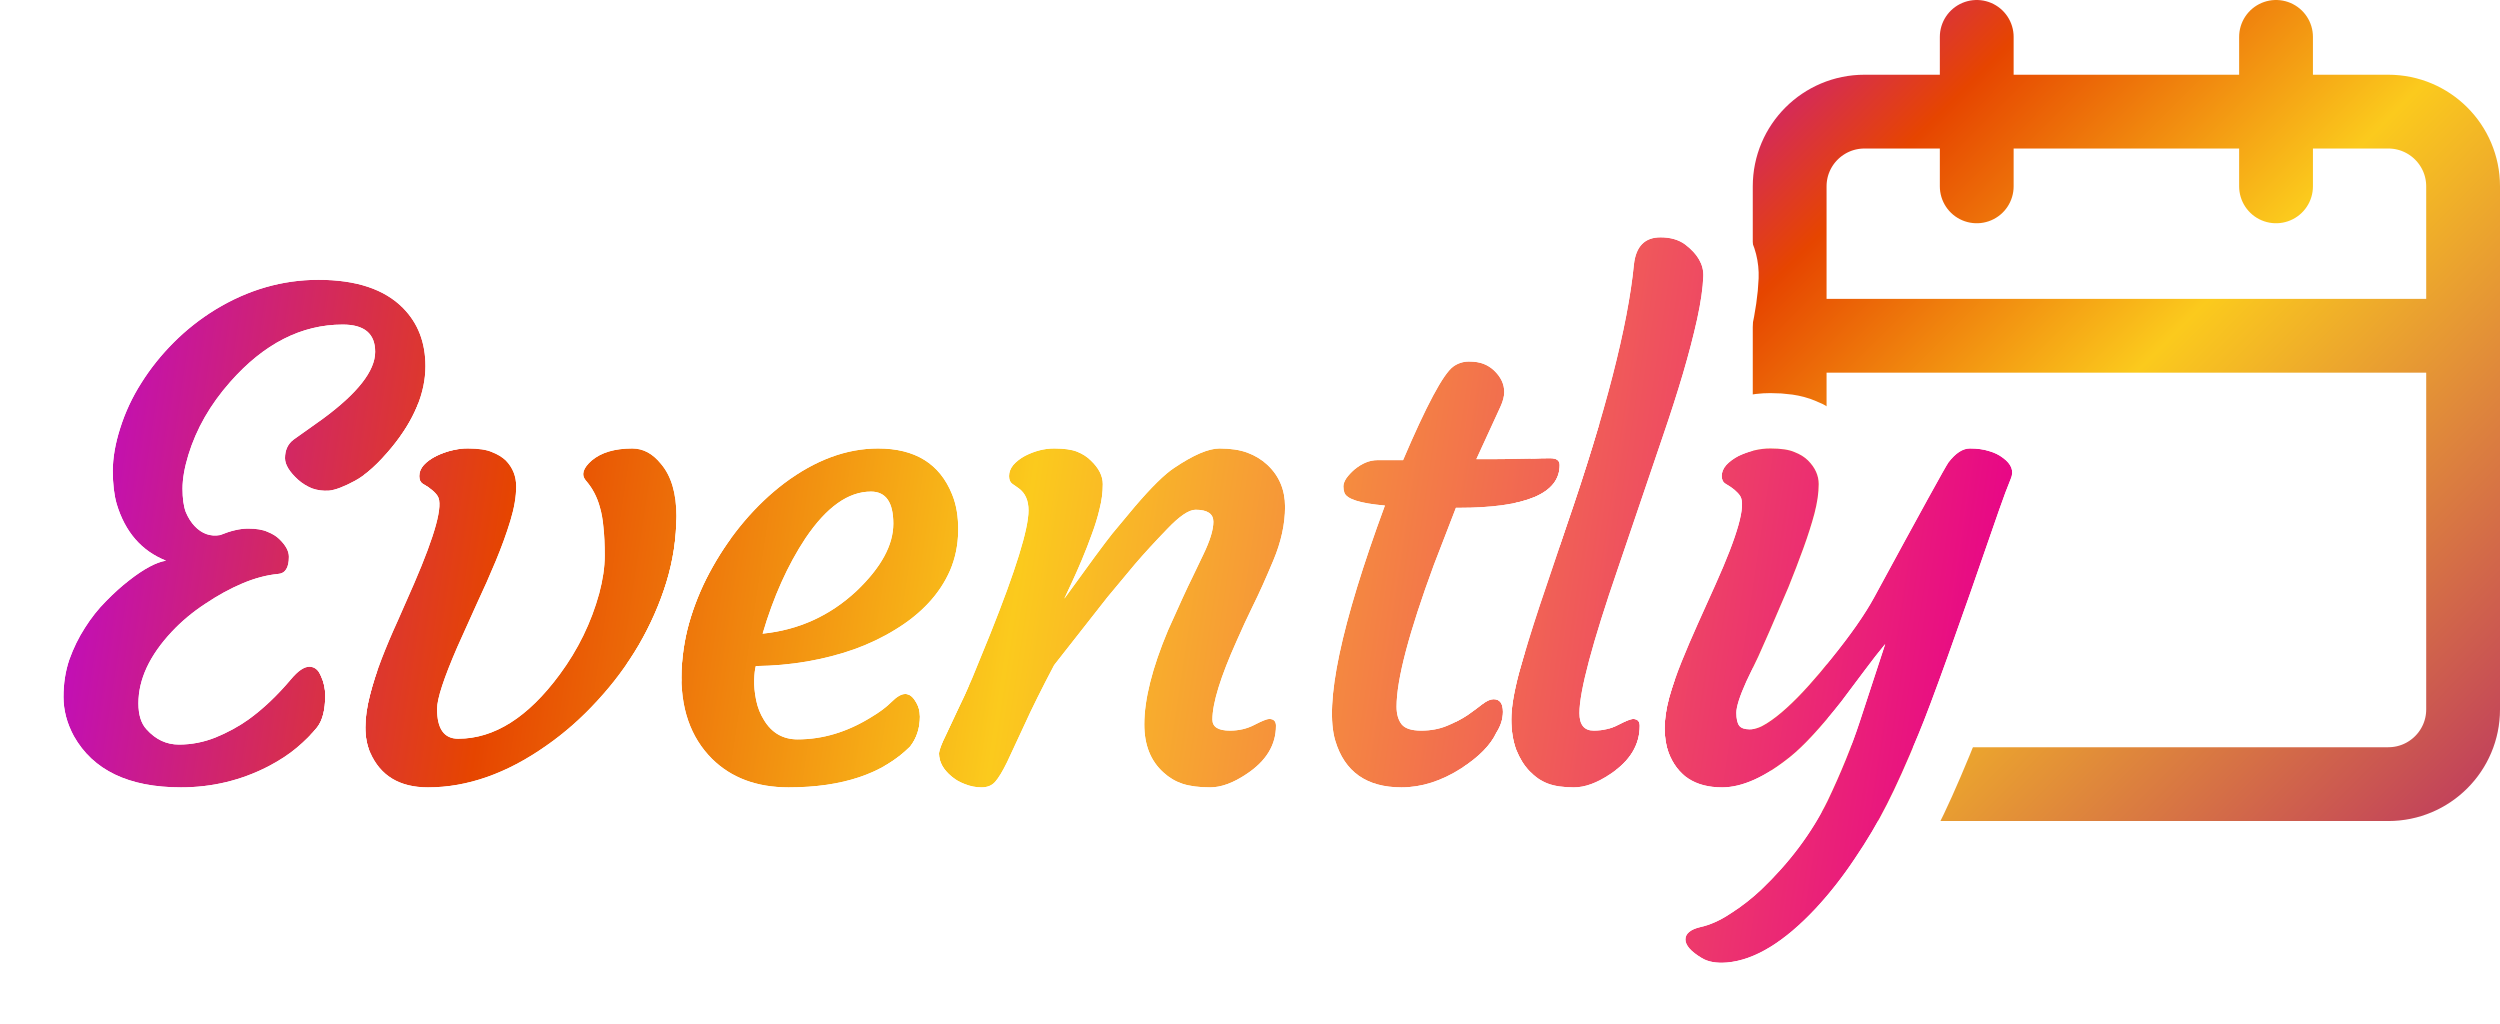
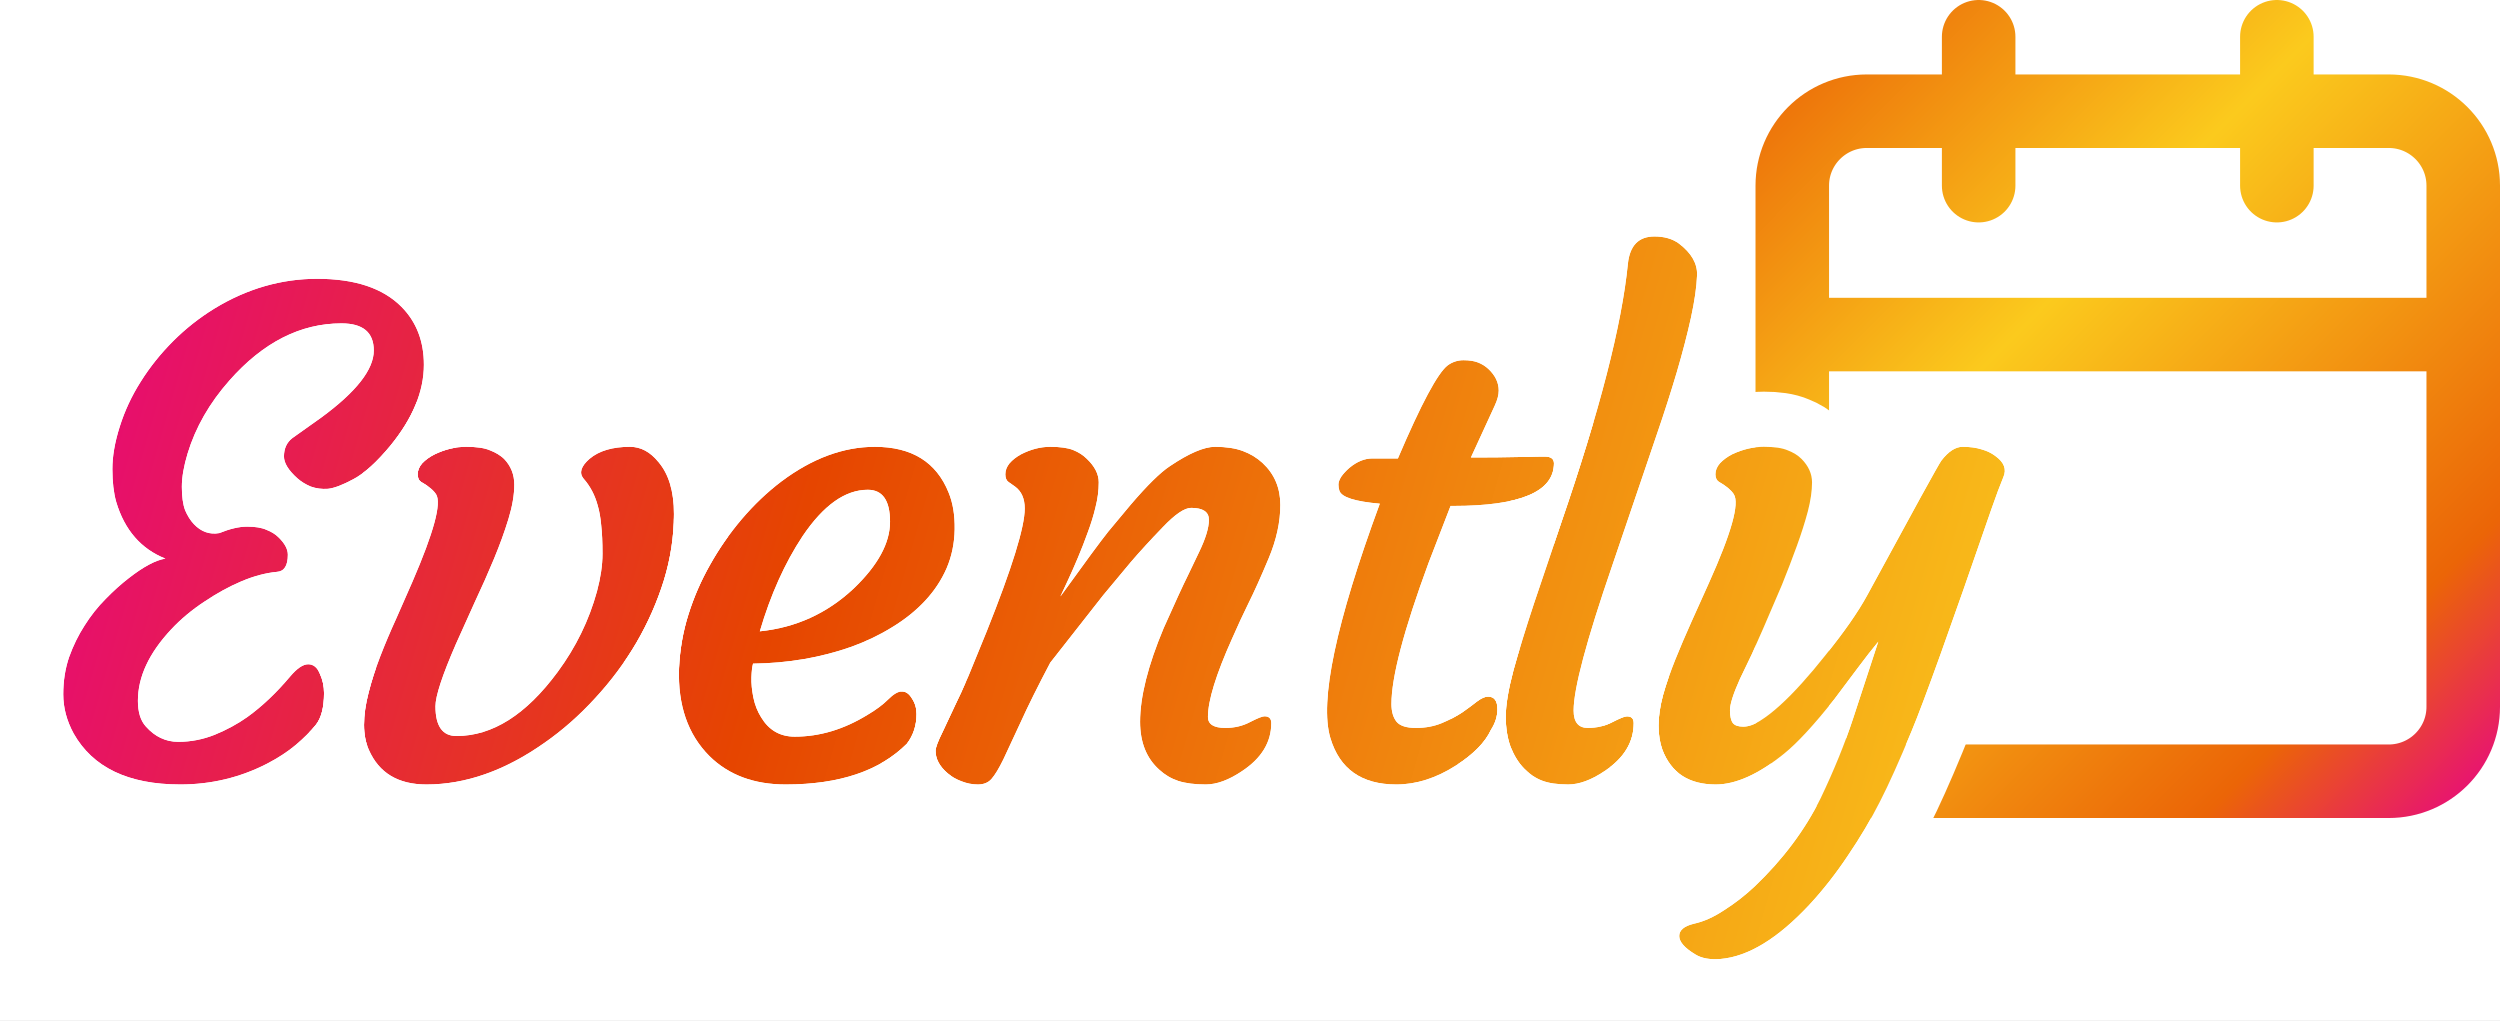
- <svg xmlns="http://www.w3.org/2000/svg" width="271" height="111" viewBox="0 0 271 111" fill="none">
-   <rect width="271" height="111" fill="white" />
-   <path d="M246.722 4V20.2M214.278 4V20.2M194 36.4H267M202.111 12.1H258.889C263.369 12.1 267 15.726 267 20.2V76.9C267 81.374 263.369 85 258.889 85H202.111C197.631 85 194 81.374 194 76.9V20.2C194 15.726 197.631 12.1 202.111 12.1Z" stroke="url(#paint0_linear)" stroke-width="8" stroke-linecap="round" stroke-linejoin="round" />
+ <svg xmlns="http://www.w3.org/2000/svg" width="272" height="111" viewBox="0 0 272 111" fill="none">
+   <rect width="272" height="111" fill="white" />
+   <path d="M247.722 4V20.2M215.278 4V20.2M195 36.4H268M203.111 12.1H259.889C264.369 12.1 268 15.726 268 20.2V76.9C268 81.374 264.369 85 259.889 85H203.111C198.631 85 195 81.374 195 76.9V20.2C195 15.726 198.631 12.1 203.111 12.1Z" stroke="url(#paint0_linear)" stroke-width="8" stroke-linecap="round" stroke-linejoin="round" />
  <mask id="path-2-outside-1" maskUnits="userSpaceOnUse" x="0.883" y="19.727" width="224" height="91" fill="black">
    <rect fill="white" x="0.883" y="19.727" width="224" height="91" />
    <path d="M40.668 38.137C40.668 36.168 39.496 35.184 37.152 35.184C32.676 35.184 28.609 37.258 24.953 41.406C22.797 43.844 21.285 46.48 20.418 49.316C19.996 50.699 19.785 51.918 19.785 52.973C19.785 54.027 19.902 54.871 20.137 55.504C20.395 56.113 20.711 56.617 21.086 57.016C21.883 57.859 22.809 58.188 23.863 58C25.012 57.531 26.02 57.297 26.887 57.297C27.777 57.297 28.48 57.414 28.996 57.648C29.535 57.859 29.969 58.129 30.297 58.457C30.977 59.113 31.316 59.746 31.316 60.355C31.316 61.551 30.918 62.172 30.121 62.219C28.902 62.336 27.625 62.676 26.289 63.238C24.953 63.801 23.605 64.539 22.246 65.453C20.887 66.344 19.68 67.352 18.625 68.477C16.211 71.055 15.004 73.644 15.004 76.246C15.004 77.488 15.297 78.426 15.883 79.059C16.867 80.16 18.039 80.711 19.398 80.711C20.758 80.711 22.082 80.453 23.371 79.938C24.684 79.398 25.867 78.754 26.922 78.004C28.516 76.856 30.062 75.391 31.562 73.609C32.312 72.719 32.969 72.273 33.531 72.273C34.094 72.273 34.516 72.613 34.797 73.293C35.102 73.949 35.254 74.652 35.254 75.402C35.254 76.949 34.961 78.098 34.375 78.848C33.789 79.574 33.051 80.312 32.16 81.062C31.293 81.789 30.25 82.469 29.031 83.102C26.102 84.602 22.961 85.352 19.609 85.352C13.961 85.352 10.094 83.5 8.008 79.797C7.258 78.414 6.883 76.996 6.883 75.543C6.883 74.09 7.094 72.742 7.516 71.5C7.961 70.258 8.523 69.109 9.203 68.055C9.883 66.977 10.645 66.016 11.488 65.172C12.332 64.305 13.164 63.555 13.984 62.922C15.602 61.656 16.938 60.941 17.992 60.777C15.344 59.723 13.562 57.672 12.648 54.625C12.367 53.641 12.227 52.445 12.227 51.039C12.227 49.633 12.496 48.086 13.035 46.398C13.574 44.688 14.336 43.059 15.32 41.512C16.305 39.941 17.477 38.477 18.836 37.117C20.195 35.758 21.695 34.574 23.336 33.566C26.875 31.41 30.602 30.332 34.516 30.332C38.617 30.332 41.676 31.352 43.691 33.391C45.309 35.031 46.117 37.129 46.117 39.684C46.117 42.59 44.898 45.531 42.461 48.508C40.984 50.289 39.648 51.496 38.453 52.129C37.281 52.762 36.355 53.113 35.676 53.184C35.02 53.23 34.398 53.148 33.812 52.938C33.25 52.703 32.758 52.398 32.336 52.023C31.375 51.156 30.895 50.371 30.895 49.668C30.895 48.801 31.199 48.133 31.809 47.664L34.973 45.414C38.77 42.625 40.668 40.199 40.668 38.137Z" />
    <path d="M40.135 81.59C39.783 80.816 39.608 79.902 39.608 78.848C39.608 77.793 39.772 76.633 40.1 75.367C40.428 74.078 40.85 72.766 41.365 71.43C41.881 70.094 42.455 68.734 43.088 67.352L44.881 63.273C47.201 57.906 48.057 54.742 47.447 53.781C47.166 53.336 46.627 52.891 45.83 52.445C45.572 52.281 45.444 52 45.444 51.602C45.444 51.18 45.608 50.781 45.936 50.406C46.287 50.031 46.744 49.703 47.307 49.422C48.432 48.883 49.569 48.613 50.717 48.613C51.865 48.613 52.733 48.742 53.319 49C53.928 49.234 54.432 49.539 54.83 49.914C55.58 50.688 55.955 51.625 55.955 52.727C55.955 53.828 55.744 55.07 55.322 56.453C54.901 57.836 54.373 59.289 53.74 60.812C53.108 62.336 52.416 63.895 51.666 65.488L49.592 70.094C48.115 73.492 47.377 75.742 47.377 76.844C47.377 79 48.139 80.078 49.662 80.078C53.576 80.078 57.244 77.758 60.666 73.117C62.658 70.422 64.088 67.492 64.955 64.328C65.354 62.828 65.553 61.469 65.553 60.25C65.553 59.008 65.506 57.977 65.412 57.156C65.342 56.336 65.213 55.609 65.026 54.977C64.721 53.852 64.205 52.879 63.479 52.059C62.987 51.449 63.209 50.734 64.147 49.914C65.178 49.047 66.643 48.613 68.541 48.613C69.713 48.613 70.744 49.164 71.635 50.266C72.76 51.578 73.323 53.465 73.323 55.926C73.323 58.363 72.959 60.766 72.233 63.133C71.506 65.477 70.51 67.738 69.244 69.918C67.979 72.074 66.479 74.09 64.744 75.965C63.033 77.84 61.182 79.469 59.19 80.852C54.924 83.852 50.658 85.352 46.393 85.352C43.322 85.352 41.237 84.098 40.135 81.59Z" />
    <path d="M73.879 72.695C73.973 70.656 74.313 68.711 74.899 66.859C75.485 64.984 76.27 63.18 77.254 61.445C78.239 59.688 79.387 58.035 80.7 56.488C82.036 54.918 83.477 53.547 85.024 52.375C88.376 49.867 91.762 48.613 95.184 48.613C99.192 48.613 101.864 50.266 103.2 53.57C103.668 54.695 103.891 56.031 103.868 57.578C103.844 59.102 103.551 60.52 102.989 61.832C102.426 63.121 101.641 64.305 100.633 65.383C99.649 66.438 98.465 67.387 97.082 68.231C95.723 69.074 94.235 69.789 92.618 70.375C89.29 71.547 85.727 72.156 81.93 72.203C81.836 72.531 81.778 73.023 81.754 73.68C81.731 74.336 81.801 75.074 81.965 75.894C82.129 76.691 82.411 77.406 82.809 78.039C83.653 79.445 84.872 80.148 86.465 80.148C89.184 80.148 91.832 79.352 94.411 77.758C95.325 77.219 96.063 76.668 96.626 76.106C97.211 75.519 97.715 75.227 98.137 75.227C98.559 75.227 98.922 75.484 99.227 76C99.555 76.492 99.719 77.055 99.719 77.688C99.719 78.93 99.368 80.008 98.665 80.922C95.711 83.875 91.317 85.352 85.481 85.352C82.036 85.352 79.27 84.32 77.184 82.258C74.84 79.914 73.739 76.727 73.879 72.695ZM94.411 53.289C91.95 53.289 89.582 54.977 87.309 58.352C85.387 61.258 83.84 64.703 82.668 68.688C86.582 68.289 89.981 66.742 92.864 64.047C95.512 61.516 96.836 59.09 96.836 56.77C96.836 54.449 96.028 53.289 94.411 53.289Z" />
    <path d="M129.596 55.258C128.87 55.258 127.839 55.961 126.503 57.367C125.167 58.75 124.007 60.016 123.022 61.164L120.034 64.75L114.268 72.098C112.909 74.676 111.842 76.82 111.069 78.531L109.171 82.609C108.678 83.617 108.245 84.332 107.87 84.754C107.518 85.152 107.026 85.352 106.393 85.352C105.784 85.352 105.186 85.234 104.6 85C104.038 84.789 103.546 84.508 103.124 84.156C102.233 83.406 101.788 82.586 101.788 81.695C101.788 81.344 102.046 80.652 102.561 79.621L103.897 76.773C104.319 75.93 104.811 74.852 105.374 73.539L107.342 68.723C110.108 61.809 111.491 57.344 111.491 55.328C111.491 54.25 111.139 53.453 110.436 52.938L109.733 52.445C109.499 52.281 109.382 52 109.382 51.602C109.382 51.18 109.534 50.781 109.839 50.406C110.167 50.031 110.589 49.703 111.104 49.422C112.159 48.883 113.214 48.613 114.268 48.613C115.346 48.613 116.178 48.73 116.764 48.965C117.35 49.199 117.842 49.516 118.241 49.914C119.108 50.734 119.542 51.59 119.542 52.48C119.542 53.371 119.425 54.273 119.19 55.188C118.979 56.078 118.698 56.992 118.346 57.93C118.018 58.844 117.667 59.746 117.292 60.637C116.917 61.527 116.577 62.301 116.272 62.957L115.569 64.469C115.382 64.844 115.335 64.961 115.428 64.82C118.03 61.211 119.741 58.891 120.561 57.859L123.022 54.906C124.827 52.797 126.245 51.402 127.276 50.723C129.362 49.316 131.003 48.613 132.198 48.613C133.393 48.613 134.401 48.766 135.221 49.07C136.042 49.375 136.757 49.809 137.366 50.371C138.655 51.566 139.3 53.09 139.3 54.941C139.3 56.793 138.878 58.727 138.034 60.742C137.19 62.758 136.452 64.398 135.819 65.664C135.21 66.906 134.624 68.172 134.061 69.461C132.303 73.375 131.425 76.223 131.425 78.004C131.425 78.801 132.057 79.199 133.323 79.199C134.307 79.199 135.198 78.988 135.995 78.566C136.815 78.144 137.342 77.934 137.577 77.934C138.069 77.934 138.315 78.18 138.315 78.672C138.315 80.758 137.249 82.504 135.116 83.91C133.686 84.871 132.374 85.352 131.178 85.352C129.983 85.352 128.987 85.223 128.19 84.965C127.417 84.707 126.725 84.297 126.116 83.734C124.733 82.492 124.042 80.758 124.042 78.531C124.042 75.812 124.897 72.414 126.608 68.336C127.85 65.547 128.729 63.637 129.245 62.605L130.44 60.109C131.167 58.609 131.53 57.426 131.53 56.559C131.53 55.691 130.885 55.258 129.596 55.258Z" />
    <path d="M161.899 75.789C162.579 75.789 162.919 76.246 162.919 77.16C162.919 77.934 162.685 78.684 162.216 79.41C161.583 80.769 160.317 82.059 158.419 83.277C156.263 84.66 154.095 85.352 151.915 85.352C148.142 85.352 145.751 83.664 144.743 80.289C143.548 76.281 145.341 67.785 150.122 54.801C147.427 54.566 145.962 54.098 145.727 53.395C145.657 53.184 145.622 52.961 145.622 52.727C145.622 52.469 145.727 52.176 145.938 51.848C146.173 51.52 146.466 51.203 146.817 50.898C147.638 50.219 148.47 49.879 149.313 49.879H152.091C154.622 43.949 156.427 40.574 157.505 39.754C158.02 39.379 158.595 39.191 159.227 39.191C159.86 39.191 160.388 39.273 160.81 39.438C161.231 39.602 161.606 39.836 161.935 40.141C162.685 40.844 163.06 41.629 163.06 42.496C163.06 42.965 162.919 43.504 162.638 44.113L160.036 49.773H160.88C162.333 49.773 163.505 49.762 164.395 49.738C164.395 49.738 165.063 49.727 166.399 49.703C166.845 49.68 167.395 49.668 168.052 49.668C168.731 49.668 169.071 49.914 169.071 50.406C169.071 53.5 165.415 55.047 158.102 55.047H157.821L155.431 61.234C152.735 68.547 151.388 73.668 151.388 76.598C151.388 77.418 151.575 78.062 151.95 78.531C152.325 78.977 153.028 79.199 154.06 79.199C155.091 79.199 156.028 79.023 156.872 78.672C157.716 78.32 158.454 77.934 159.087 77.512C159.72 77.066 160.259 76.668 160.704 76.316C161.173 75.965 161.571 75.789 161.899 75.789Z" />
    <path d="M165.796 83.594C165.21 82.984 164.73 82.211 164.355 81.273C164.003 80.312 163.827 79.211 163.827 77.969C163.827 76.703 164.109 75.016 164.671 72.906C165.257 70.797 165.995 68.394 166.886 65.699L169.839 56.945C174.034 44.758 176.46 35.336 177.116 28.68C177.327 26.711 178.288 25.727 179.999 25.727C181.077 25.727 181.968 25.984 182.671 26.5C184.03 27.531 184.687 28.68 184.64 29.945C184.593 31.211 184.37 32.758 183.972 34.586C183.573 36.391 183.058 38.371 182.425 40.527C181.792 42.66 181.066 44.922 180.245 47.312L175.394 61.586C172.605 69.695 171.21 74.934 171.21 77.301C171.21 78.566 171.726 79.199 172.757 79.199C173.741 79.199 174.632 78.988 175.429 78.566C176.249 78.144 176.777 77.934 177.011 77.934C177.503 77.934 177.749 78.18 177.749 78.672C177.749 80.758 176.683 82.504 174.55 83.91C173.12 84.871 171.808 85.352 170.613 85.352C169.441 85.352 168.491 85.211 167.765 84.93C167.038 84.648 166.382 84.203 165.796 83.594Z" />
    <path d="M180.872 81.59C180.591 80.816 180.451 79.938 180.451 78.953C180.451 77.945 180.615 76.832 180.943 75.613C181.294 74.371 181.74 73.082 182.279 71.746C182.818 70.41 183.404 69.039 184.037 67.633L185.935 63.414C188.372 58 189.275 54.789 188.642 53.781C188.361 53.336 187.833 52.891 187.06 52.445C186.779 52.281 186.638 52 186.638 51.602C186.638 51.18 186.802 50.781 187.13 50.406C187.482 50.031 187.927 49.703 188.466 49.422C189.615 48.883 190.763 48.613 191.912 48.613C193.06 48.613 193.927 48.742 194.513 49C195.122 49.234 195.615 49.539 195.99 49.914C196.763 50.688 197.15 51.543 197.15 52.48C197.15 53.418 196.997 54.473 196.693 55.645C196.388 56.793 195.99 58.047 195.497 59.406C195.005 60.766 194.466 62.172 193.88 63.625C192.263 67.422 191.173 69.93 190.611 71.148L189.31 73.856C188.583 75.473 188.22 76.609 188.22 77.266C188.22 77.922 188.326 78.391 188.537 78.672C188.747 78.93 189.122 79.059 189.662 79.059C190.224 79.059 190.833 78.848 191.49 78.426C192.169 78.004 192.896 77.441 193.669 76.738C194.443 76.035 195.24 75.227 196.06 74.312C196.904 73.375 197.724 72.402 198.521 71.394C200.607 68.816 202.154 66.602 203.162 64.75C208.224 55.422 210.908 50.547 211.212 50.125C211.986 49.117 212.759 48.613 213.533 48.613C214.33 48.613 215.021 48.707 215.607 48.895C216.193 49.059 216.697 49.305 217.119 49.633C218.056 50.312 218.337 51.074 217.962 51.918C217.611 52.762 217.177 53.922 216.662 55.398C212.208 68.312 209.314 76.363 207.978 79.551C206.665 82.738 205.517 85.293 204.533 87.215C203.548 89.16 202.388 91.117 201.052 93.086C199.74 95.055 198.333 96.848 196.833 98.465C193.412 102.121 190.201 104.078 187.201 104.336C186.052 104.43 185.138 104.266 184.458 103.844C183.287 103.141 182.701 102.473 182.701 101.84C182.701 101.207 183.228 100.762 184.283 100.504C185.361 100.27 186.462 99.777 187.587 99.027C188.736 98.301 189.837 97.445 190.892 96.461C193.986 93.508 196.388 90.297 198.099 86.828C199.552 83.781 200.724 80.898 201.615 78.18L204.357 69.812C203.677 70.633 202.927 71.594 202.107 72.695L199.576 76.07C197.372 78.859 195.544 80.84 194.091 82.012C191.326 84.238 188.853 85.352 186.673 85.352C183.767 85.352 181.833 84.098 180.872 81.59Z" />
  </mask>
  <path d="M40.668 38.137C40.668 36.168 39.496 35.184 37.152 35.184C32.676 35.184 28.609 37.258 24.953 41.406C22.797 43.844 21.285 46.48 20.418 49.316C19.996 50.699 19.785 51.918 19.785 52.973C19.785 54.027 19.902 54.871 20.137 55.504C20.395 56.113 20.711 56.617 21.086 57.016C21.883 57.859 22.809 58.188 23.863 58C25.012 57.531 26.02 57.297 26.887 57.297C27.777 57.297 28.48 57.414 28.996 57.648C29.535 57.859 29.969 58.129 30.297 58.457C30.977 59.113 31.316 59.746 31.316 60.355C31.316 61.551 30.918 62.172 30.121 62.219C28.902 62.336 27.625 62.676 26.289 63.238C24.953 63.801 23.605 64.539 22.246 65.453C20.887 66.344 19.68 67.352 18.625 68.477C16.211 71.055 15.004 73.644 15.004 76.246C15.004 77.488 15.297 78.426 15.883 79.059C16.867 80.16 18.039 80.711 19.398 80.711C20.758 80.711 22.082 80.453 23.371 79.938C24.684 79.398 25.867 78.754 26.922 78.004C28.516 76.856 30.062 75.391 31.562 73.609C32.312 72.719 32.969 72.273 33.531 72.273C34.094 72.273 34.516 72.613 34.797 73.293C35.102 73.949 35.254 74.652 35.254 75.402C35.254 76.949 34.961 78.098 34.375 78.848C33.789 79.574 33.051 80.312 32.16 81.062C31.293 81.789 30.25 82.469 29.031 83.102C26.102 84.602 22.961 85.352 19.609 85.352C13.961 85.352 10.094 83.5 8.008 79.797C7.258 78.414 6.883 76.996 6.883 75.543C6.883 74.09 7.094 72.742 7.516 71.5C7.961 70.258 8.523 69.109 9.203 68.055C9.883 66.977 10.645 66.016 11.488 65.172C12.332 64.305 13.164 63.555 13.984 62.922C15.602 61.656 16.938 60.941 17.992 60.777C15.344 59.723 13.562 57.672 12.648 54.625C12.367 53.641 12.227 52.445 12.227 51.039C12.227 49.633 12.496 48.086 13.035 46.398C13.574 44.688 14.336 43.059 15.32 41.512C16.305 39.941 17.477 38.477 18.836 37.117C20.195 35.758 21.695 34.574 23.336 33.566C26.875 31.41 30.602 30.332 34.516 30.332C38.617 30.332 41.676 31.352 43.691 33.391C45.309 35.031 46.117 37.129 46.117 39.684C46.117 42.59 44.898 45.531 42.461 48.508C40.984 50.289 39.648 51.496 38.453 52.129C37.281 52.762 36.355 53.113 35.676 53.184C35.02 53.23 34.398 53.148 33.812 52.938C33.25 52.703 32.758 52.398 32.336 52.023C31.375 51.156 30.895 50.371 30.895 49.668C30.895 48.801 31.199 48.133 31.809 47.664L34.973 45.414C38.77 42.625 40.668 40.199 40.668 38.137Z" fill="url(#paint1_linear)" />
  <path d="M40.135 81.59C39.783 80.816 39.608 79.902 39.608 78.848C39.608 77.793 39.772 76.633 40.1 75.367C40.428 74.078 40.85 72.766 41.365 71.43C41.881 70.094 42.455 68.734 43.088 67.352L44.881 63.273C47.201 57.906 48.057 54.742 47.447 53.781C47.166 53.336 46.627 52.891 45.83 52.445C45.572 52.281 45.444 52 45.444 51.602C45.444 51.18 45.608 50.781 45.936 50.406C46.287 50.031 46.744 49.703 47.307 49.422C48.432 48.883 49.569 48.613 50.717 48.613C51.865 48.613 52.733 48.742 53.319 49C53.928 49.234 54.432 49.539 54.83 49.914C55.58 50.688 55.955 51.625 55.955 52.727C55.955 53.828 55.744 55.07 55.322 56.453C54.901 57.836 54.373 59.289 53.74 60.812C53.108 62.336 52.416 63.895 51.666 65.488L49.592 70.094C48.115 73.492 47.377 75.742 47.377 76.844C47.377 79 48.139 80.078 49.662 80.078C53.576 80.078 57.244 77.758 60.666 73.117C62.658 70.422 64.088 67.492 64.955 64.328C65.354 62.828 65.553 61.469 65.553 60.25C65.553 59.008 65.506 57.977 65.412 57.156C65.342 56.336 65.213 55.609 65.026 54.977C64.721 53.852 64.205 52.879 63.479 52.059C62.987 51.449 63.209 50.734 64.147 49.914C65.178 49.047 66.643 48.613 68.541 48.613C69.713 48.613 70.744 49.164 71.635 50.266C72.76 51.578 73.323 53.465 73.323 55.926C73.323 58.363 72.959 60.766 72.233 63.133C71.506 65.477 70.51 67.738 69.244 69.918C67.979 72.074 66.479 74.09 64.744 75.965C63.033 77.84 61.182 79.469 59.19 80.852C54.924 83.852 50.658 85.352 46.393 85.352C43.322 85.352 41.237 84.098 40.135 81.59Z" fill="url(#paint2_linear)" />
  <path d="M73.879 72.695C73.973 70.656 74.313 68.711 74.899 66.859C75.485 64.984 76.27 63.18 77.254 61.445C78.239 59.688 79.387 58.035 80.7 56.488C82.036 54.918 83.477 53.547 85.024 52.375C88.376 49.867 91.762 48.613 95.184 48.613C99.192 48.613 101.864 50.266 103.2 53.57C103.668 54.695 103.891 56.031 103.868 57.578C103.844 59.102 103.551 60.52 102.989 61.832C102.426 63.121 101.641 64.305 100.633 65.383C99.649 66.438 98.465 67.387 97.082 68.231C95.723 69.074 94.235 69.789 92.618 70.375C89.29 71.547 85.727 72.156 81.93 72.203C81.836 72.531 81.778 73.023 81.754 73.68C81.731 74.336 81.801 75.074 81.965 75.894C82.129 76.691 82.411 77.406 82.809 78.039C83.653 79.445 84.872 80.148 86.465 80.148C89.184 80.148 91.832 79.352 94.411 77.758C95.325 77.219 96.063 76.668 96.626 76.106C97.211 75.519 97.715 75.227 98.137 75.227C98.559 75.227 98.922 75.484 99.227 76C99.555 76.492 99.719 77.055 99.719 77.688C99.719 78.93 99.368 80.008 98.665 80.922C95.711 83.875 91.317 85.352 85.481 85.352C82.036 85.352 79.27 84.32 77.184 82.258C74.84 79.914 73.739 76.727 73.879 72.695ZM94.411 53.289C91.95 53.289 89.582 54.977 87.309 58.352C85.387 61.258 83.84 64.703 82.668 68.688C86.582 68.289 89.981 66.742 92.864 64.047C95.512 61.516 96.836 59.09 96.836 56.77C96.836 54.449 96.028 53.289 94.411 53.289Z" fill="url(#paint3_linear)" />
  <path d="M129.596 55.258C128.87 55.258 127.839 55.961 126.503 57.367C125.167 58.75 124.007 60.016 123.022 61.164L120.034 64.75L114.268 72.098C112.909 74.676 111.842 76.82 111.069 78.531L109.171 82.609C108.678 83.617 108.245 84.332 107.87 84.754C107.518 85.152 107.026 85.352 106.393 85.352C105.784 85.352 105.186 85.234 104.6 85C104.038 84.789 103.546 84.508 103.124 84.156C102.233 83.406 101.788 82.586 101.788 81.695C101.788 81.344 102.046 80.652 102.561 79.621L103.897 76.773C104.319 75.93 104.811 74.852 105.374 73.539L107.342 68.723C110.108 61.809 111.491 57.344 111.491 55.328C111.491 54.25 111.139 53.453 110.436 52.938L109.733 52.445C109.499 52.281 109.382 52 109.382 51.602C109.382 51.18 109.534 50.781 109.839 50.406C110.167 50.031 110.589 49.703 111.104 49.422C112.159 48.883 113.214 48.613 114.268 48.613C115.346 48.613 116.178 48.73 116.764 48.965C117.35 49.199 117.842 49.516 118.241 49.914C119.108 50.734 119.542 51.59 119.542 52.48C119.542 53.371 119.425 54.273 119.19 55.188C118.979 56.078 118.698 56.992 118.346 57.93C118.018 58.844 117.667 59.746 117.292 60.637C116.917 61.527 116.577 62.301 116.272 62.957L115.569 64.469C115.382 64.844 115.335 64.961 115.428 64.82C118.03 61.211 119.741 58.891 120.561 57.859L123.022 54.906C124.827 52.797 126.245 51.402 127.276 50.723C129.362 49.316 131.003 48.613 132.198 48.613C133.393 48.613 134.401 48.766 135.221 49.07C136.042 49.375 136.757 49.809 137.366 50.371C138.655 51.566 139.3 53.09 139.3 54.941C139.3 56.793 138.878 58.727 138.034 60.742C137.19 62.758 136.452 64.398 135.819 65.664C135.21 66.906 134.624 68.172 134.061 69.461C132.303 73.375 131.425 76.223 131.425 78.004C131.425 78.801 132.057 79.199 133.323 79.199C134.307 79.199 135.198 78.988 135.995 78.566C136.815 78.144 137.342 77.934 137.577 77.934C138.069 77.934 138.315 78.18 138.315 78.672C138.315 80.758 137.249 82.504 135.116 83.91C133.686 84.871 132.374 85.352 131.178 85.352C129.983 85.352 128.987 85.223 128.19 84.965C127.417 84.707 126.725 84.297 126.116 83.734C124.733 82.492 124.042 80.758 124.042 78.531C124.042 75.812 124.897 72.414 126.608 68.336C127.85 65.547 128.729 63.637 129.245 62.605L130.44 60.109C131.167 58.609 131.53 57.426 131.53 56.559C131.53 55.691 130.885 55.258 129.596 55.258Z" fill="url(#paint4_linear)" />
  <path d="M161.899 75.789C162.579 75.789 162.919 76.246 162.919 77.16C162.919 77.934 162.685 78.684 162.216 79.41C161.583 80.769 160.317 82.059 158.419 83.277C156.263 84.66 154.095 85.352 151.915 85.352C148.142 85.352 145.751 83.664 144.743 80.289C143.548 76.281 145.341 67.785 150.122 54.801C147.427 54.566 145.962 54.098 145.727 53.395C145.657 53.184 145.622 52.961 145.622 52.727C145.622 52.469 145.727 52.176 145.938 51.848C146.173 51.52 146.466 51.203 146.817 50.898C147.638 50.219 148.47 49.879 149.313 49.879H152.091C154.622 43.949 156.427 40.574 157.505 39.754C158.02 39.379 158.595 39.191 159.227 39.191C159.86 39.191 160.388 39.273 160.81 39.438C161.231 39.602 161.606 39.836 161.935 40.141C162.685 40.844 163.06 41.629 163.06 42.496C163.06 42.965 162.919 43.504 162.638 44.113L160.036 49.773H160.88C162.333 49.773 163.505 49.762 164.395 49.738C164.395 49.738 165.063 49.727 166.399 49.703C166.845 49.68 167.395 49.668 168.052 49.668C168.731 49.668 169.071 49.914 169.071 50.406C169.071 53.5 165.415 55.047 158.102 55.047H157.821L155.431 61.234C152.735 68.547 151.388 73.668 151.388 76.598C151.388 77.418 151.575 78.062 151.95 78.531C152.325 78.977 153.028 79.199 154.06 79.199C155.091 79.199 156.028 79.023 156.872 78.672C157.716 78.32 158.454 77.934 159.087 77.512C159.72 77.066 160.259 76.668 160.704 76.316C161.173 75.965 161.571 75.789 161.899 75.789Z" fill="url(#paint5_linear)" />
  <path d="M165.796 83.594C165.21 82.984 164.73 82.211 164.355 81.273C164.003 80.312 163.827 79.211 163.827 77.969C163.827 76.703 164.109 75.016 164.671 72.906C165.257 70.797 165.995 68.394 166.886 65.699L169.839 56.945C174.034 44.758 176.46 35.336 177.116 28.68C177.327 26.711 178.288 25.727 179.999 25.727C181.077 25.727 181.968 25.984 182.671 26.5C184.03 27.531 184.687 28.68 184.64 29.945C184.593 31.211 184.37 32.758 183.972 34.586C183.573 36.391 183.058 38.371 182.425 40.527C181.792 42.66 181.066 44.922 180.245 47.312L175.394 61.586C172.605 69.695 171.21 74.934 171.21 77.301C171.21 78.566 171.726 79.199 172.757 79.199C173.741 79.199 174.632 78.988 175.429 78.566C176.249 78.144 176.777 77.934 177.011 77.934C177.503 77.934 177.749 78.18 177.749 78.672C177.749 80.758 176.683 82.504 174.55 83.91C173.12 84.871 171.808 85.352 170.613 85.352C169.441 85.352 168.491 85.211 167.765 84.93C167.038 84.648 166.382 84.203 165.796 83.594Z" fill="url(#paint6_linear)" />
  <path d="M180.872 81.59C180.591 80.816 180.451 79.938 180.451 78.953C180.451 77.945 180.615 76.832 180.943 75.613C181.294 74.371 181.74 73.082 182.279 71.746C182.818 70.41 183.404 69.039 184.037 67.633L185.935 63.414C188.372 58 189.275 54.789 188.642 53.781C188.361 53.336 187.833 52.891 187.06 52.445C186.779 52.281 186.638 52 186.638 51.602C186.638 51.18 186.802 50.781 187.13 50.406C187.482 50.031 187.927 49.703 188.466 49.422C189.615 48.883 190.763 48.613 191.912 48.613C193.06 48.613 193.927 48.742 194.513 49C195.122 49.234 195.615 49.539 195.99 49.914C196.763 50.688 197.15 51.543 197.15 52.48C197.15 53.418 196.997 54.473 196.693 55.645C196.388 56.793 195.99 58.047 195.497 59.406C195.005 60.766 194.466 62.172 193.88 63.625C192.263 67.422 191.173 69.93 190.611 71.148L189.31 73.856C188.583 75.473 188.22 76.609 188.22 77.266C188.22 77.922 188.326 78.391 188.537 78.672C188.747 78.93 189.122 79.059 189.662 79.059C190.224 79.059 190.833 78.848 191.49 78.426C192.169 78.004 192.896 77.441 193.669 76.738C194.443 76.035 195.24 75.227 196.06 74.312C196.904 73.375 197.724 72.402 198.521 71.394C200.607 68.816 202.154 66.602 203.162 64.75C208.224 55.422 210.908 50.547 211.212 50.125C211.986 49.117 212.759 48.613 213.533 48.613C214.33 48.613 215.021 48.707 215.607 48.895C216.193 49.059 216.697 49.305 217.119 49.633C218.056 50.312 218.337 51.074 217.962 51.918C217.611 52.762 217.177 53.922 216.662 55.398C212.208 68.312 209.314 76.363 207.978 79.551C206.665 82.738 205.517 85.293 204.533 87.215C203.548 89.16 202.388 91.117 201.052 93.086C199.74 95.055 198.333 96.848 196.833 98.465C193.412 102.121 190.201 104.078 187.201 104.336C186.052 104.43 185.138 104.266 184.458 103.844C183.287 103.141 182.701 102.473 182.701 101.84C182.701 101.207 183.228 100.762 184.283 100.504C185.361 100.27 186.462 99.777 187.587 99.027C188.736 98.301 189.837 97.445 190.892 96.461C193.986 93.508 196.388 90.297 198.099 86.828C199.552 83.781 200.724 80.898 201.615 78.18L204.357 69.812C203.677 70.633 202.927 71.594 202.107 72.695L199.576 76.07C197.372 78.859 195.544 80.84 194.091 82.012C191.326 84.238 188.853 85.352 186.673 85.352C183.767 85.352 181.833 84.098 180.872 81.59Z" fill="url(#paint7_linear)" />
  <path d="M40.668 38.137C40.668 36.168 39.496 35.184 37.152 35.184C32.676 35.184 28.609 37.258 24.953 41.406C22.797 43.844 21.285 46.48 20.418 49.316C19.996 50.699 19.785 51.918 19.785 52.973C19.785 54.027 19.902 54.871 20.137 55.504C20.395 56.113 20.711 56.617 21.086 57.016C21.883 57.859 22.809 58.188 23.863 58C25.012 57.531 26.02 57.297 26.887 57.297C27.777 57.297 28.48 57.414 28.996 57.648C29.535 57.859 29.969 58.129 30.297 58.457C30.977 59.113 31.316 59.746 31.316 60.355C31.316 61.551 30.918 62.172 30.121 62.219C28.902 62.336 27.625 62.676 26.289 63.238C24.953 63.801 23.605 64.539 22.246 65.453C20.887 66.344 19.68 67.352 18.625 68.477C16.211 71.055 15.004 73.644 15.004 76.246C15.004 77.488 15.297 78.426 15.883 79.059C16.867 80.16 18.039 80.711 19.398 80.711C20.758 80.711 22.082 80.453 23.371 79.938C24.684 79.398 25.867 78.754 26.922 78.004C28.516 76.856 30.062 75.391 31.562 73.609C32.312 72.719 32.969 72.273 33.531 72.273C34.094 72.273 34.516 72.613 34.797 73.293C35.102 73.949 35.254 74.652 35.254 75.402C35.254 76.949 34.961 78.098 34.375 78.848C33.789 79.574 33.051 80.312 32.16 81.062C31.293 81.789 30.25 82.469 29.031 83.102C26.102 84.602 22.961 85.352 19.609 85.352C13.961 85.352 10.094 83.5 8.008 79.797C7.258 78.414 6.883 76.996 6.883 75.543C6.883 74.09 7.094 72.742 7.516 71.5C7.961 70.258 8.523 69.109 9.203 68.055C9.883 66.977 10.645 66.016 11.488 65.172C12.332 64.305 13.164 63.555 13.984 62.922C15.602 61.656 16.938 60.941 17.992 60.777C15.344 59.723 13.562 57.672 12.648 54.625C12.367 53.641 12.227 52.445 12.227 51.039C12.227 49.633 12.496 48.086 13.035 46.398C13.574 44.688 14.336 43.059 15.32 41.512C16.305 39.941 17.477 38.477 18.836 37.117C20.195 35.758 21.695 34.574 23.336 33.566C26.875 31.41 30.602 30.332 34.516 30.332C38.617 30.332 41.676 31.352 43.691 33.391C45.309 35.031 46.117 37.129 46.117 39.684C46.117 42.59 44.898 45.531 42.461 48.508C40.984 50.289 39.648 51.496 38.453 52.129C37.281 52.762 36.355 53.113 35.676 53.184C35.02 53.23 34.398 53.148 33.812 52.938C33.25 52.703 32.758 52.398 32.336 52.023C31.375 51.156 30.895 50.371 30.895 49.668C30.895 48.801 31.199 48.133 31.809 47.664L34.973 45.414C38.77 42.625 40.668 40.199 40.668 38.137Z" stroke="white" stroke-width="12" mask="url(#path-2-outside-1)" />
  <path d="M40.135 81.59C39.783 80.816 39.608 79.902 39.608 78.848C39.608 77.793 39.772 76.633 40.1 75.367C40.428 74.078 40.85 72.766 41.365 71.43C41.881 70.094 42.455 68.734 43.088 67.352L44.881 63.273C47.201 57.906 48.057 54.742 47.447 53.781C47.166 53.336 46.627 52.891 45.83 52.445C45.572 52.281 45.444 52 45.444 51.602C45.444 51.18 45.608 50.781 45.936 50.406C46.287 50.031 46.744 49.703 47.307 49.422C48.432 48.883 49.569 48.613 50.717 48.613C51.865 48.613 52.733 48.742 53.319 49C53.928 49.234 54.432 49.539 54.83 49.914C55.58 50.688 55.955 51.625 55.955 52.727C55.955 53.828 55.744 55.07 55.322 56.453C54.901 57.836 54.373 59.289 53.74 60.812C53.108 62.336 52.416 63.895 51.666 65.488L49.592 70.094C48.115 73.492 47.377 75.742 47.377 76.844C47.377 79 48.139 80.078 49.662 80.078C53.576 80.078 57.244 77.758 60.666 73.117C62.658 70.422 64.088 67.492 64.955 64.328C65.354 62.828 65.553 61.469 65.553 60.25C65.553 59.008 65.506 57.977 65.412 57.156C65.342 56.336 65.213 55.609 65.026 54.977C64.721 53.852 64.205 52.879 63.479 52.059C62.987 51.449 63.209 50.734 64.147 49.914C65.178 49.047 66.643 48.613 68.541 48.613C69.713 48.613 70.744 49.164 71.635 50.266C72.76 51.578 73.323 53.465 73.323 55.926C73.323 58.363 72.959 60.766 72.233 63.133C71.506 65.477 70.51 67.738 69.244 69.918C67.979 72.074 66.479 74.09 64.744 75.965C63.033 77.84 61.182 79.469 59.19 80.852C54.924 83.852 50.658 85.352 46.393 85.352C43.322 85.352 41.237 84.098 40.135 81.59Z" stroke="white" stroke-width="12" mask="url(#path-2-outside-1)" />
  <path d="M73.879 72.695C73.973 70.656 74.313 68.711 74.899 66.859C75.485 64.984 76.27 63.18 77.254 61.445C78.239 59.688 79.387 58.035 80.7 56.488C82.036 54.918 83.477 53.547 85.024 52.375C88.376 49.867 91.762 48.613 95.184 48.613C99.192 48.613 101.864 50.266 103.2 53.57C103.668 54.695 103.891 56.031 103.868 57.578C103.844 59.102 103.551 60.52 102.989 61.832C102.426 63.121 101.641 64.305 100.633 65.383C99.649 66.438 98.465 67.387 97.082 68.231C95.723 69.074 94.235 69.789 92.618 70.375C89.29 71.547 85.727 72.156 81.93 72.203C81.836 72.531 81.778 73.023 81.754 73.68C81.731 74.336 81.801 75.074 81.965 75.894C82.129 76.691 82.411 77.406 82.809 78.039C83.653 79.445 84.872 80.148 86.465 80.148C89.184 80.148 91.832 79.352 94.411 77.758C95.325 77.219 96.063 76.668 96.626 76.106C97.211 75.519 97.715 75.227 98.137 75.227C98.559 75.227 98.922 75.484 99.227 76C99.555 76.492 99.719 77.055 99.719 77.688C99.719 78.93 99.368 80.008 98.665 80.922C95.711 83.875 91.317 85.352 85.481 85.352C82.036 85.352 79.27 84.32 77.184 82.258C74.84 79.914 73.739 76.727 73.879 72.695ZM94.411 53.289C91.95 53.289 89.582 54.977 87.309 58.352C85.387 61.258 83.84 64.703 82.668 68.688C86.582 68.289 89.981 66.742 92.864 64.047C95.512 61.516 96.836 59.09 96.836 56.77C96.836 54.449 96.028 53.289 94.411 53.289Z" stroke="white" stroke-width="12" mask="url(#path-2-outside-1)" />
  <path d="M129.596 55.258C128.87 55.258 127.839 55.961 126.503 57.367C125.167 58.75 124.007 60.016 123.022 61.164L120.034 64.75L114.268 72.098C112.909 74.676 111.842 76.82 111.069 78.531L109.171 82.609C108.678 83.617 108.245 84.332 107.87 84.754C107.518 85.152 107.026 85.352 106.393 85.352C105.784 85.352 105.186 85.234 104.6 85C104.038 84.789 103.546 84.508 103.124 84.156C102.233 83.406 101.788 82.586 101.788 81.695C101.788 81.344 102.046 80.652 102.561 79.621L103.897 76.773C104.319 75.93 104.811 74.852 105.374 73.539L107.342 68.723C110.108 61.809 111.491 57.344 111.491 55.328C111.491 54.25 111.139 53.453 110.436 52.938L109.733 52.445C109.499 52.281 109.382 52 109.382 51.602C109.382 51.18 109.534 50.781 109.839 50.406C110.167 50.031 110.589 49.703 111.104 49.422C112.159 48.883 113.214 48.613 114.268 48.613C115.346 48.613 116.178 48.73 116.764 48.965C117.35 49.199 117.842 49.516 118.241 49.914C119.108 50.734 119.542 51.59 119.542 52.48C119.542 53.371 119.425 54.273 119.19 55.188C118.979 56.078 118.698 56.992 118.346 57.93C118.018 58.844 117.667 59.746 117.292 60.637C116.917 61.527 116.577 62.301 116.272 62.957L115.569 64.469C115.382 64.844 115.335 64.961 115.428 64.82C118.03 61.211 119.741 58.891 120.561 57.859L123.022 54.906C124.827 52.797 126.245 51.402 127.276 50.723C129.362 49.316 131.003 48.613 132.198 48.613C133.393 48.613 134.401 48.766 135.221 49.07C136.042 49.375 136.757 49.809 137.366 50.371C138.655 51.566 139.3 53.09 139.3 54.941C139.3 56.793 138.878 58.727 138.034 60.742C137.19 62.758 136.452 64.398 135.819 65.664C135.21 66.906 134.624 68.172 134.061 69.461C132.303 73.375 131.425 76.223 131.425 78.004C131.425 78.801 132.057 79.199 133.323 79.199C134.307 79.199 135.198 78.988 135.995 78.566C136.815 78.144 137.342 77.934 137.577 77.934C138.069 77.934 138.315 78.18 138.315 78.672C138.315 80.758 137.249 82.504 135.116 83.91C133.686 84.871 132.374 85.352 131.178 85.352C129.983 85.352 128.987 85.223 128.19 84.965C127.417 84.707 126.725 84.297 126.116 83.734C124.733 82.492 124.042 80.758 124.042 78.531C124.042 75.812 124.897 72.414 126.608 68.336C127.85 65.547 128.729 63.637 129.245 62.605L130.44 60.109C131.167 58.609 131.53 57.426 131.53 56.559C131.53 55.691 130.885 55.258 129.596 55.258Z" stroke="white" stroke-width="12" mask="url(#path-2-outside-1)" />
  <path d="M161.899 75.789C162.579 75.789 162.919 76.246 162.919 77.16C162.919 77.934 162.685 78.684 162.216 79.41C161.583 80.769 160.317 82.059 158.419 83.277C156.263 84.66 154.095 85.352 151.915 85.352C148.142 85.352 145.751 83.664 144.743 80.289C143.548 76.281 145.341 67.785 150.122 54.801C147.427 54.566 145.962 54.098 145.727 53.395C145.657 53.184 145.622 52.961 145.622 52.727C145.622 52.469 145.727 52.176 145.938 51.848C146.173 51.52 146.466 51.203 146.817 50.898C147.638 50.219 148.47 49.879 149.313 49.879H152.091C154.622 43.949 156.427 40.574 157.505 39.754C158.02 39.379 158.595 39.191 159.227 39.191C159.86 39.191 160.388 39.273 160.81 39.438C161.231 39.602 161.606 39.836 161.935 40.141C162.685 40.844 163.06 41.629 163.06 42.496C163.06 42.965 162.919 43.504 162.638 44.113L160.036 49.773H160.88C162.333 49.773 163.505 49.762 164.395 49.738C164.395 49.738 165.063 49.727 166.399 49.703C166.845 49.68 167.395 49.668 168.052 49.668C168.731 49.668 169.071 49.914 169.071 50.406C169.071 53.5 165.415 55.047 158.102 55.047H157.821L155.431 61.234C152.735 68.547 151.388 73.668 151.388 76.598C151.388 77.418 151.575 78.062 151.95 78.531C152.325 78.977 153.028 79.199 154.06 79.199C155.091 79.199 156.028 79.023 156.872 78.672C157.716 78.32 158.454 77.934 159.087 77.512C159.72 77.066 160.259 76.668 160.704 76.316C161.173 75.965 161.571 75.789 161.899 75.789Z" stroke="white" stroke-width="12" mask="url(#path-2-outside-1)" />
  <path d="M165.796 83.594C165.21 82.984 164.73 82.211 164.355 81.273C164.003 80.312 163.827 79.211 163.827 77.969C163.827 76.703 164.109 75.016 164.671 72.906C165.257 70.797 165.995 68.394 166.886 65.699L169.839 56.945C174.034 44.758 176.46 35.336 177.116 28.68C177.327 26.711 178.288 25.727 179.999 25.727C181.077 25.727 181.968 25.984 182.671 26.5C184.03 27.531 184.687 28.68 184.64 29.945C184.593 31.211 184.37 32.758 183.972 34.586C183.573 36.391 183.058 38.371 182.425 40.527C181.792 42.66 181.066 44.922 180.245 47.312L175.394 61.586C172.605 69.695 171.21 74.934 171.21 77.301C171.21 78.566 171.726 79.199 172.757 79.199C173.741 79.199 174.632 78.988 175.429 78.566C176.249 78.144 176.777 77.934 177.011 77.934C177.503 77.934 177.749 78.18 177.749 78.672C177.749 80.758 176.683 82.504 174.55 83.91C173.12 84.871 171.808 85.352 170.613 85.352C169.441 85.352 168.491 85.211 167.765 84.93C167.038 84.648 166.382 84.203 165.796 83.594Z" stroke="white" stroke-width="12" mask="url(#path-2-outside-1)" />
  <path d="M180.872 81.59C180.591 80.816 180.451 79.938 180.451 78.953C180.451 77.945 180.615 76.832 180.943 75.613C181.294 74.371 181.74 73.082 182.279 71.746C182.818 70.41 183.404 69.039 184.037 67.633L185.935 63.414C188.372 58 189.275 54.789 188.642 53.781C188.361 53.336 187.833 52.891 187.06 52.445C186.779 52.281 186.638 52 186.638 51.602C186.638 51.18 186.802 50.781 187.13 50.406C187.482 50.031 187.927 49.703 188.466 49.422C189.615 48.883 190.763 48.613 191.912 48.613C193.06 48.613 193.927 48.742 194.513 49C195.122 49.234 195.615 49.539 195.99 49.914C196.763 50.688 197.15 51.543 197.15 52.48C197.15 53.418 196.997 54.473 196.693 55.645C196.388 56.793 195.99 58.047 195.497 59.406C195.005 60.766 194.466 62.172 193.88 63.625C192.263 67.422 191.173 69.93 190.611 71.148L189.31 73.856C188.583 75.473 188.22 76.609 188.22 77.266C188.22 77.922 188.326 78.391 188.537 78.672C188.747 78.93 189.122 79.059 189.662 79.059C190.224 79.059 190.833 78.848 191.49 78.426C192.169 78.004 192.896 77.441 193.669 76.738C194.443 76.035 195.24 75.227 196.06 74.312C196.904 73.375 197.724 72.402 198.521 71.394C200.607 68.816 202.154 66.602 203.162 64.75C208.224 55.422 210.908 50.547 211.212 50.125C211.986 49.117 212.759 48.613 213.533 48.613C214.33 48.613 215.021 48.707 215.607 48.895C216.193 49.059 216.697 49.305 217.119 49.633C218.056 50.312 218.337 51.074 217.962 51.918C217.611 52.762 217.177 53.922 216.662 55.398C212.208 68.312 209.314 76.363 207.978 79.551C206.665 82.738 205.517 85.293 204.533 87.215C203.548 89.16 202.388 91.117 201.052 93.086C199.74 95.055 198.333 96.848 196.833 98.465C193.412 102.121 190.201 104.078 187.201 104.336C186.052 104.43 185.138 104.266 184.458 103.844C183.287 103.141 182.701 102.473 182.701 101.84C182.701 101.207 183.228 100.762 184.283 100.504C185.361 100.27 186.462 99.777 187.587 99.027C188.736 98.301 189.837 97.445 190.892 96.461C193.986 93.508 196.388 90.297 198.099 86.828C199.552 83.781 200.724 80.898 201.615 78.18L204.357 69.812C203.677 70.633 202.927 71.594 202.107 72.695L199.576 76.07C197.372 78.859 195.544 80.84 194.091 82.012C191.326 84.238 188.853 85.352 186.673 85.352C183.767 85.352 181.833 84.098 180.872 81.59Z" stroke="white" stroke-width="12" mask="url(#path-2-outside-1)" />
  <defs>
-     <linearGradient id="paint0_linear" x1="180.649" y1="-4.172" x2="283.871" y2="98.331" gradientUnits="userSpaceOnUse">
-       <stop stop-color="#B800E7" />
-       <stop offset="0.224" stop-color="#E64500" />
-       <stop offset="0.464" stop-color="#FBCA1D" />
-       <stop offset="1" stop-color="#AE1270" />
+     <linearGradient id="paint0_linear" x1="181.649" y1="-4.172" x2="284.871" y2="98.331" gradientUnits="userSpaceOnUse">
+       <stop stop-color="#E64500" />
+       <stop offset="0.38" stop-color="#FBCA1D" />
+       <stop offset="0.734" stop-color="#EB6507" />
+       <stop offset="0.891" stop-color="#E7008A" />
    </linearGradient>
-     <linearGradient id="paint1_linear" x1="-0.573" y1="39" x2="218.955" y2="72.181" gradientUnits="userSpaceOnUse">
-       <stop stop-color="#B800E7" />
-       <stop offset="0.26" stop-color="#E64500" />
-       <stop offset="0.51" stop-color="#FBCA1D" />
-       <stop offset="1" stop-color="#E7008A" />
+     <linearGradient id="paint1_linear" x1="-87" y1="-11" x2="238.709" y2="83.124" gradientUnits="userSpaceOnUse">
+       <stop offset="0.269" stop-color="#E7008A" />
+       <stop offset="0.549" stop-color="#E64500" />
+       <stop offset="0.971" stop-color="#FBCA1D" />
    </linearGradient>
-     <linearGradient id="paint2_linear" x1="-0.573" y1="39" x2="218.955" y2="72.181" gradientUnits="userSpaceOnUse">
-       <stop stop-color="#B800E7" />
-       <stop offset="0.26" stop-color="#E64500" />
-       <stop offset="0.51" stop-color="#FBCA1D" />
-       <stop offset="1" stop-color="#E7008A" />
+     <linearGradient id="paint2_linear" x1="-87" y1="-11" x2="238.709" y2="83.124" gradientUnits="userSpaceOnUse">
+       <stop offset="0.269" stop-color="#E7008A" />
+       <stop offset="0.549" stop-color="#E64500" />
+       <stop offset="0.971" stop-color="#FBCA1D" />
    </linearGradient>
-     <linearGradient id="paint3_linear" x1="-0.573" y1="39" x2="218.955" y2="72.181" gradientUnits="userSpaceOnUse">
-       <stop stop-color="#B800E7" />
-       <stop offset="0.26" stop-color="#E64500" />
-       <stop offset="0.51" stop-color="#FBCA1D" />
-       <stop offset="1" stop-color="#E7008A" />
+     <linearGradient id="paint3_linear" x1="-87" y1="-11" x2="238.709" y2="83.124" gradientUnits="userSpaceOnUse">
+       <stop offset="0.269" stop-color="#E7008A" />
+       <stop offset="0.549" stop-color="#E64500" />
+       <stop offset="0.971" stop-color="#FBCA1D" />
    </linearGradient>
-     <linearGradient id="paint4_linear" x1="-0.573" y1="39" x2="218.955" y2="72.181" gradientUnits="userSpaceOnUse">
-       <stop stop-color="#B800E7" />
-       <stop offset="0.26" stop-color="#E64500" />
-       <stop offset="0.51" stop-color="#FBCA1D" />
-       <stop offset="1" stop-color="#E7008A" />
+     <linearGradient id="paint4_linear" x1="-87" y1="-11" x2="238.709" y2="83.124" gradientUnits="userSpaceOnUse">
+       <stop offset="0.269" stop-color="#E7008A" />
+       <stop offset="0.549" stop-color="#E64500" />
+       <stop offset="0.971" stop-color="#FBCA1D" />
    </linearGradient>
-     <linearGradient id="paint5_linear" x1="-0.573" y1="39" x2="218.955" y2="72.181" gradientUnits="userSpaceOnUse">
-       <stop stop-color="#B800E7" />
-       <stop offset="0.26" stop-color="#E64500" />
-       <stop offset="0.51" stop-color="#FBCA1D" />
-       <stop offset="1" stop-color="#E7008A" />
+     <linearGradient id="paint5_linear" x1="-87" y1="-11" x2="238.709" y2="83.124" gradientUnits="userSpaceOnUse">
+       <stop offset="0.269" stop-color="#E7008A" />
+       <stop offset="0.549" stop-color="#E64500" />
+       <stop offset="0.971" stop-color="#FBCA1D" />
    </linearGradient>
-     <linearGradient id="paint6_linear" x1="-0.573" y1="39" x2="218.955" y2="72.181" gradientUnits="userSpaceOnUse">
-       <stop stop-color="#B800E7" />
-       <stop offset="0.26" stop-color="#E64500" />
-       <stop offset="0.51" stop-color="#FBCA1D" />
-       <stop offset="1" stop-color="#E7008A" />
+     <linearGradient id="paint6_linear" x1="-87" y1="-11" x2="238.709" y2="83.124" gradientUnits="userSpaceOnUse">
+       <stop offset="0.269" stop-color="#E7008A" />
+       <stop offset="0.549" stop-color="#E64500" />
+       <stop offset="0.971" stop-color="#FBCA1D" />
    </linearGradient>
-     <linearGradient id="paint7_linear" x1="-0.573" y1="39" x2="218.955" y2="72.181" gradientUnits="userSpaceOnUse">
-       <stop stop-color="#B800E7" />
-       <stop offset="0.26" stop-color="#E64500" />
-       <stop offset="0.51" stop-color="#FBCA1D" />
-       <stop offset="1" stop-color="#E7008A" />
+     <linearGradient id="paint7_linear" x1="-87" y1="-11" x2="238.709" y2="83.124" gradientUnits="userSpaceOnUse">
+       <stop offset="0.269" stop-color="#E7008A" />
+       <stop offset="0.549" stop-color="#E64500" />
+       <stop offset="0.971" stop-color="#FBCA1D" />
    </linearGradient>
  </defs>
</svg>
